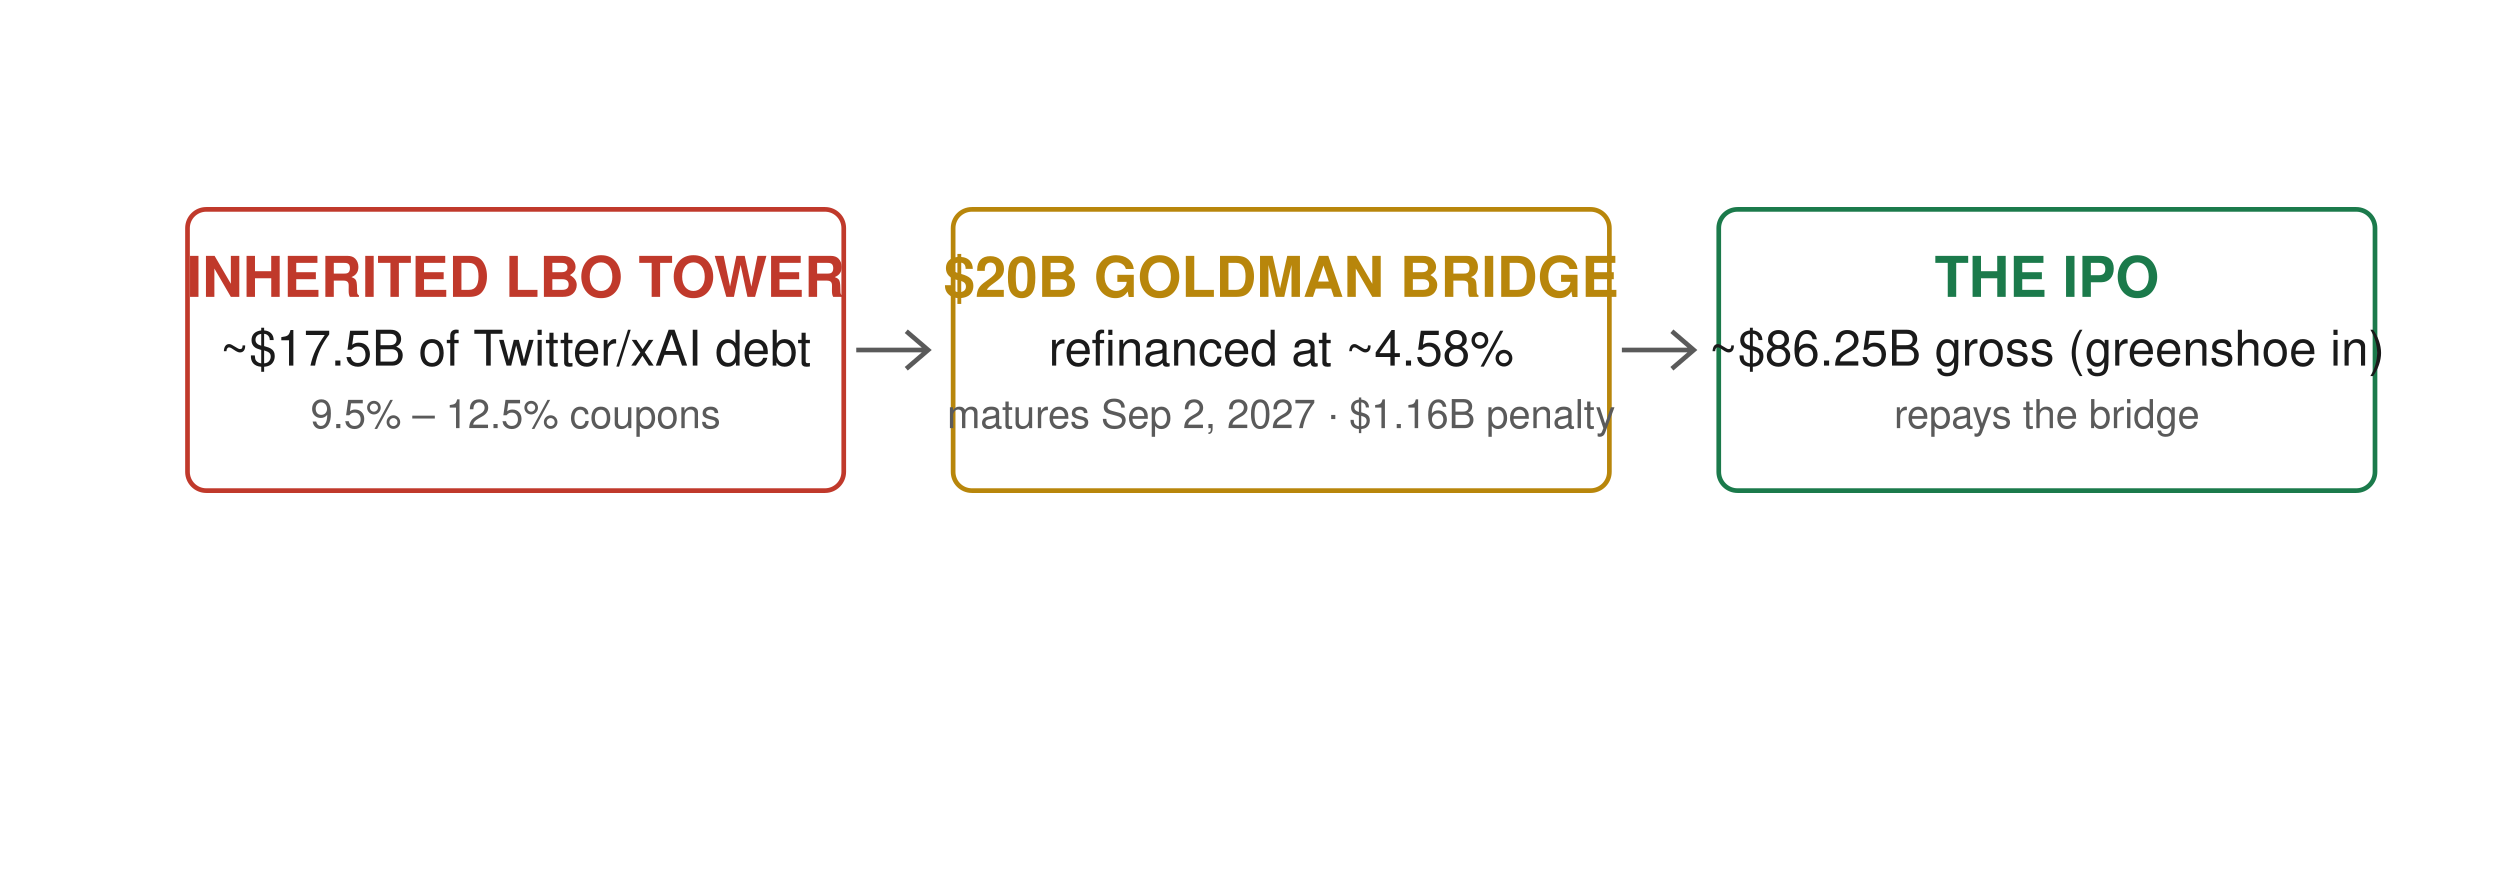
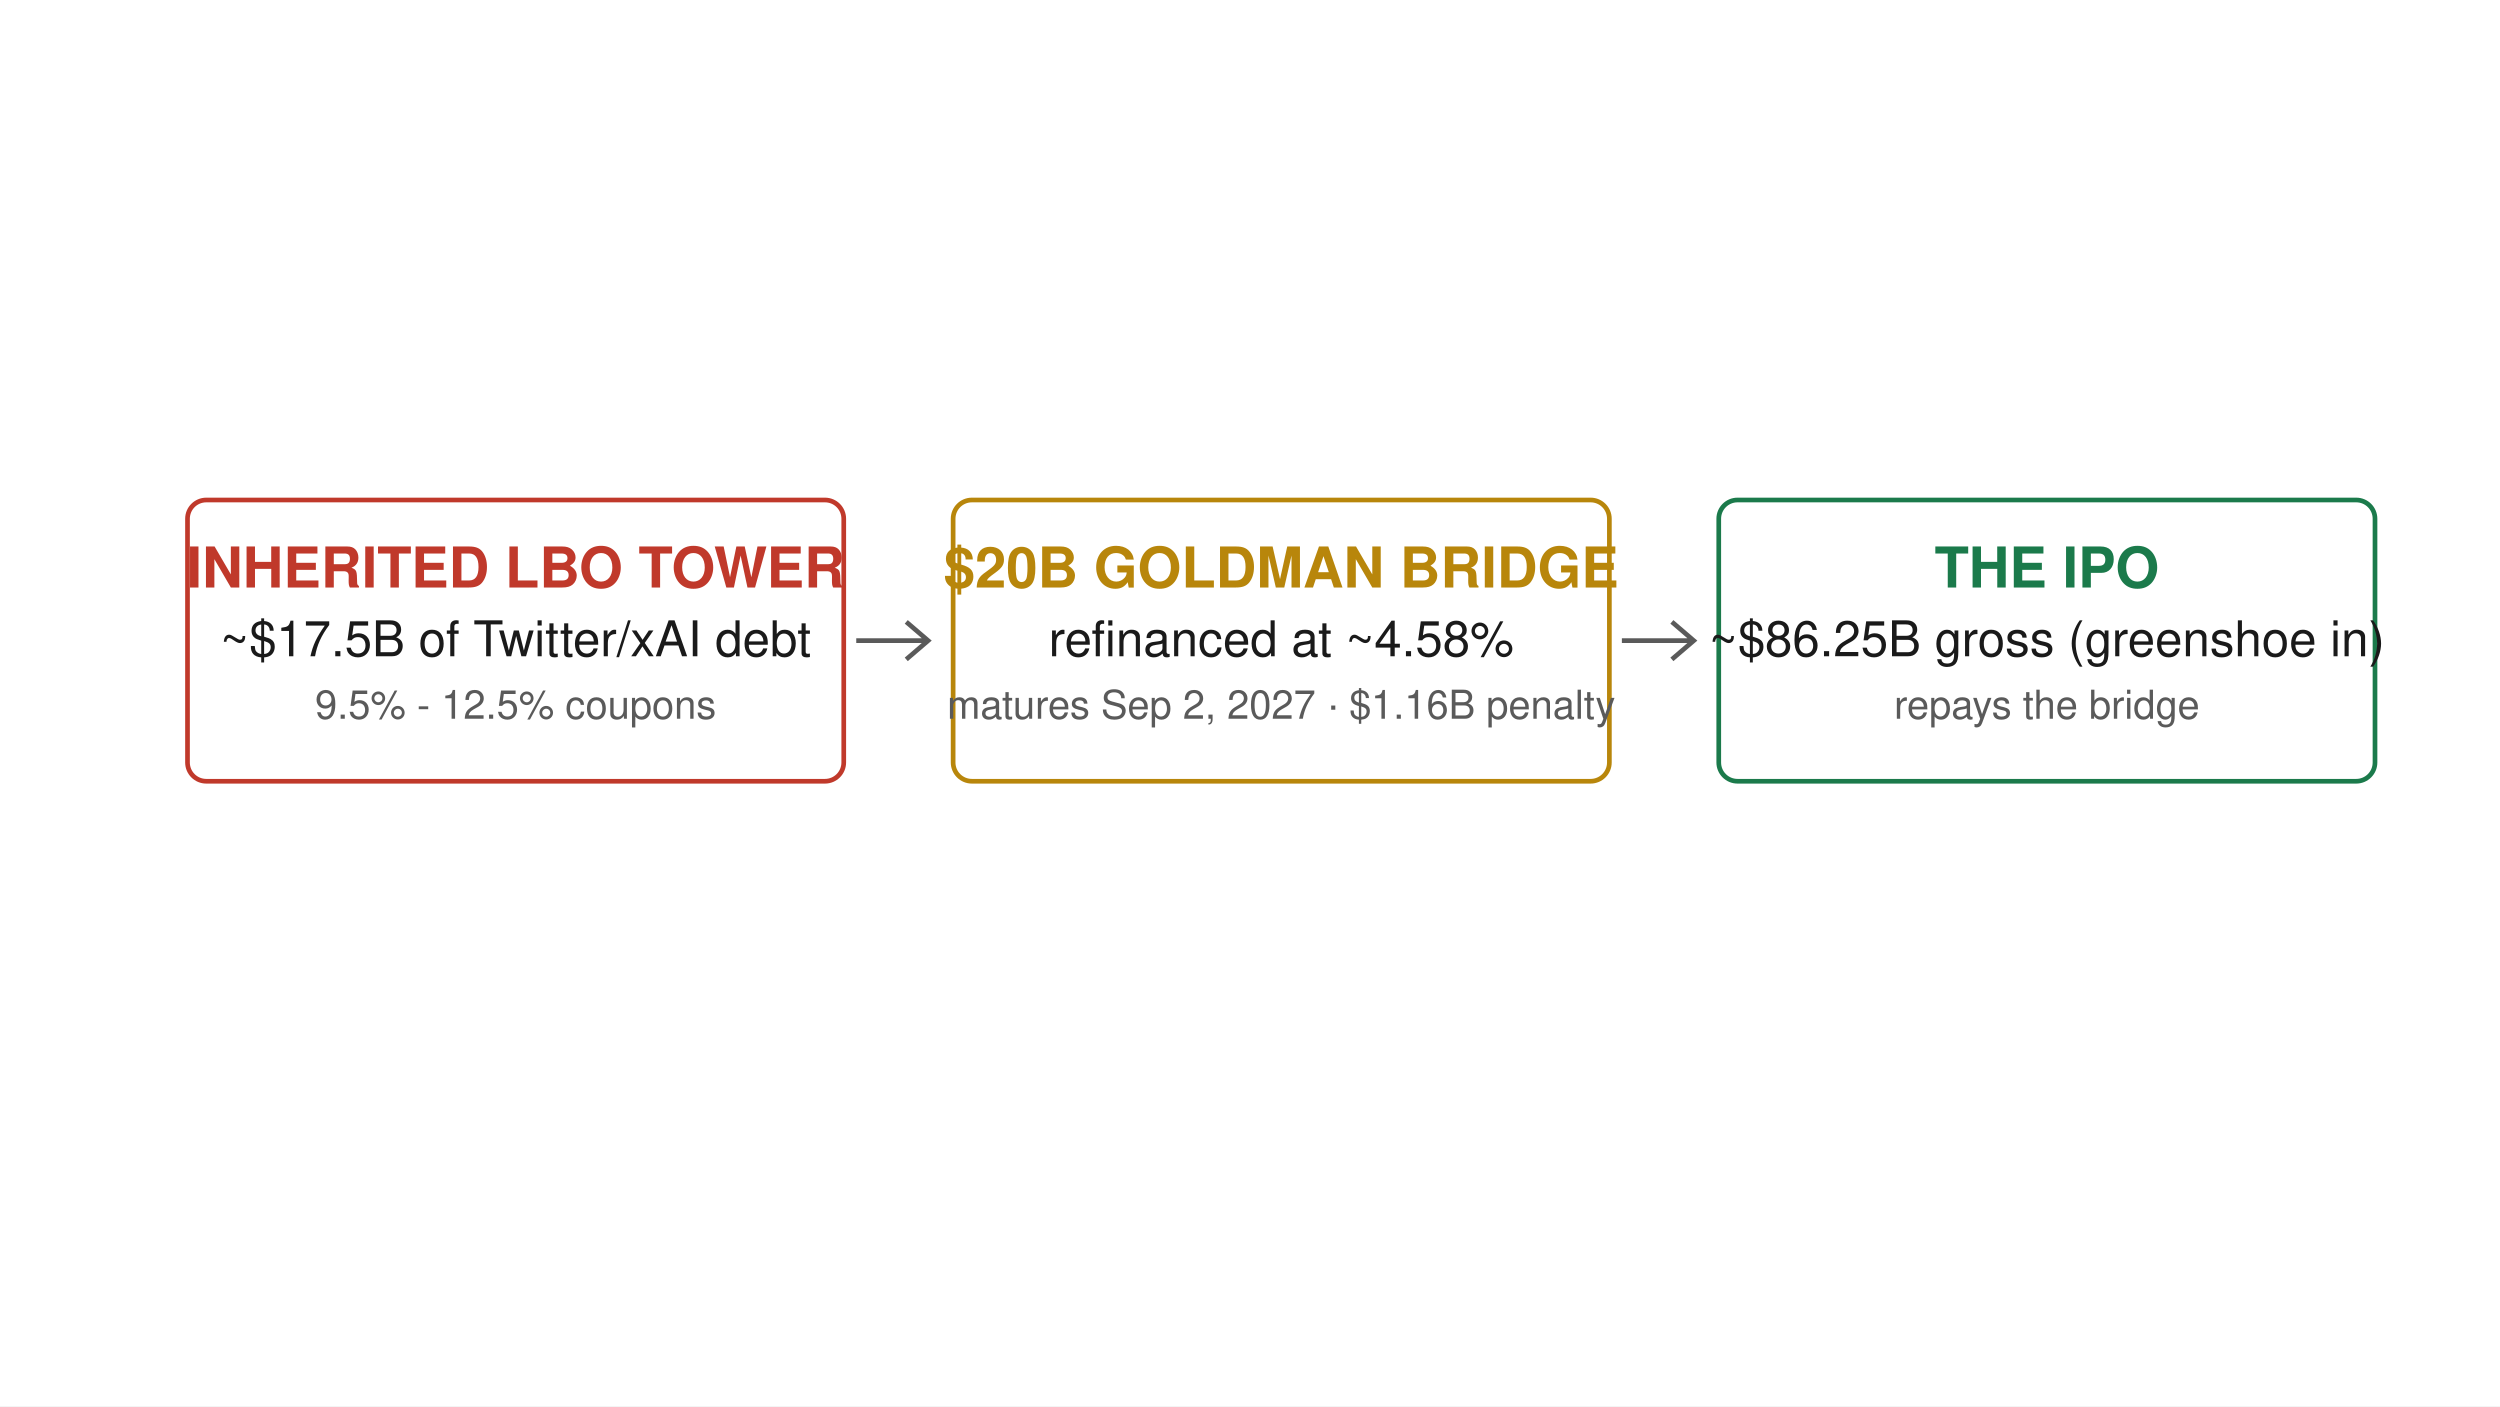
- <svg xmlns="http://www.w3.org/2000/svg" viewBox="0 186 1600 558">
+ <svg xmlns="http://www.w3.org/2000/svg" viewBox="0 0 1600 900" width="1600" height="900" preserveAspectRatio="xMidYMid meet">
  <rect x="0" y="0" width="1600" height="900" fill="#FFFFFF" rx="0" opacity="1" />
  <rect x="120" y="320" width="420" height="180" fill="#FFFFFF" rx="12" opacity="1" />
  <rect x="120" y="320" width="420" height="180" rx="12" fill="none" stroke="#C0392B" stroke-width="3" />
  <text x="330.0" y="376" font-family="Helvetica, Arial, sans-serif" font-size="36.0" fill="#C0392B" font-weight="bold" text-anchor="middle" letter-spacing="0">INHERITED LBO TOWER</text>
  <text x="330.0" y="420" font-family="Helvetica, Arial, sans-serif" font-size="31.5" fill="#1A1A1A" font-weight="normal" text-anchor="middle" letter-spacing="0">~$17.5B of Twitter/xAI debt</text>
-   <text x="330.0" y="460" font-family="Helvetica, Arial, sans-serif" font-size="25.5" fill="#5A5A5A" font-weight="normal" text-anchor="middle" letter-spacing="0">9.5% – 12.5% coupons</text>
+   <text x="330.0" y="460" font-family="Helvetica, Arial, sans-serif" font-size="25.5" fill="#5A5A5A" font-weight="normal" text-anchor="middle" letter-spacing="0">9.5% - 12.5% coupons</text>
  <path d="M 548 410 l 46 0 m -14 -12 l 14 12 l -14 12" stroke="#5A5A5A" stroke-width="3" fill="none" />
  <rect x="610" y="320" width="420" height="180" fill="#FFFFFF" rx="12" opacity="1" />
  <rect x="610" y="320" width="420" height="180" rx="12" fill="none" stroke="#B8860B" stroke-width="3" />
  <text x="820.0" y="376" font-family="Helvetica, Arial, sans-serif" font-size="36.0" fill="#B8860B" font-weight="bold" text-anchor="middle" letter-spacing="0">$20B GOLDMAN BRIDGE</text>
  <text x="820.0" y="420" font-family="Helvetica, Arial, sans-serif" font-size="31.5" fill="#1A1A1A" font-weight="normal" text-anchor="middle" letter-spacing="0">refinanced at ~4.58%</text>
  <text x="820.0" y="460" font-family="Helvetica, Arial, sans-serif" font-size="25.5" fill="#5A5A5A" font-weight="normal" text-anchor="middle" letter-spacing="0">matures Sep 2, 2027 · $1.16B penalty</text>
  <path d="M 1038 410 l 46 0 m -14 -12 l 14 12 l -14 12" stroke="#5A5A5A" stroke-width="3" fill="none" />
  <rect x="1100" y="320" width="420" height="180" fill="#FFFFFF" rx="12" opacity="1" />
  <rect x="1100" y="320" width="420" height="180" rx="12" fill="none" stroke="#1B7A4B" stroke-width="3" />
  <text x="1310.0" y="376" font-family="Helvetica, Arial, sans-serif" font-size="36.0" fill="#1B7A4B" font-weight="bold" text-anchor="middle" letter-spacing="0">THE IPO</text>
  <text x="1310.0" y="420" font-family="Helvetica, Arial, sans-serif" font-size="31.5" fill="#1A1A1A" font-weight="normal" text-anchor="middle" letter-spacing="0">~$86.25B gross (greenshoe in)</text>
  <text x="1310.0" y="460" font-family="Helvetica, Arial, sans-serif" font-size="25.5" fill="#5A5A5A" font-weight="normal" text-anchor="middle" letter-spacing="0">repays the bridge</text>
</svg>
